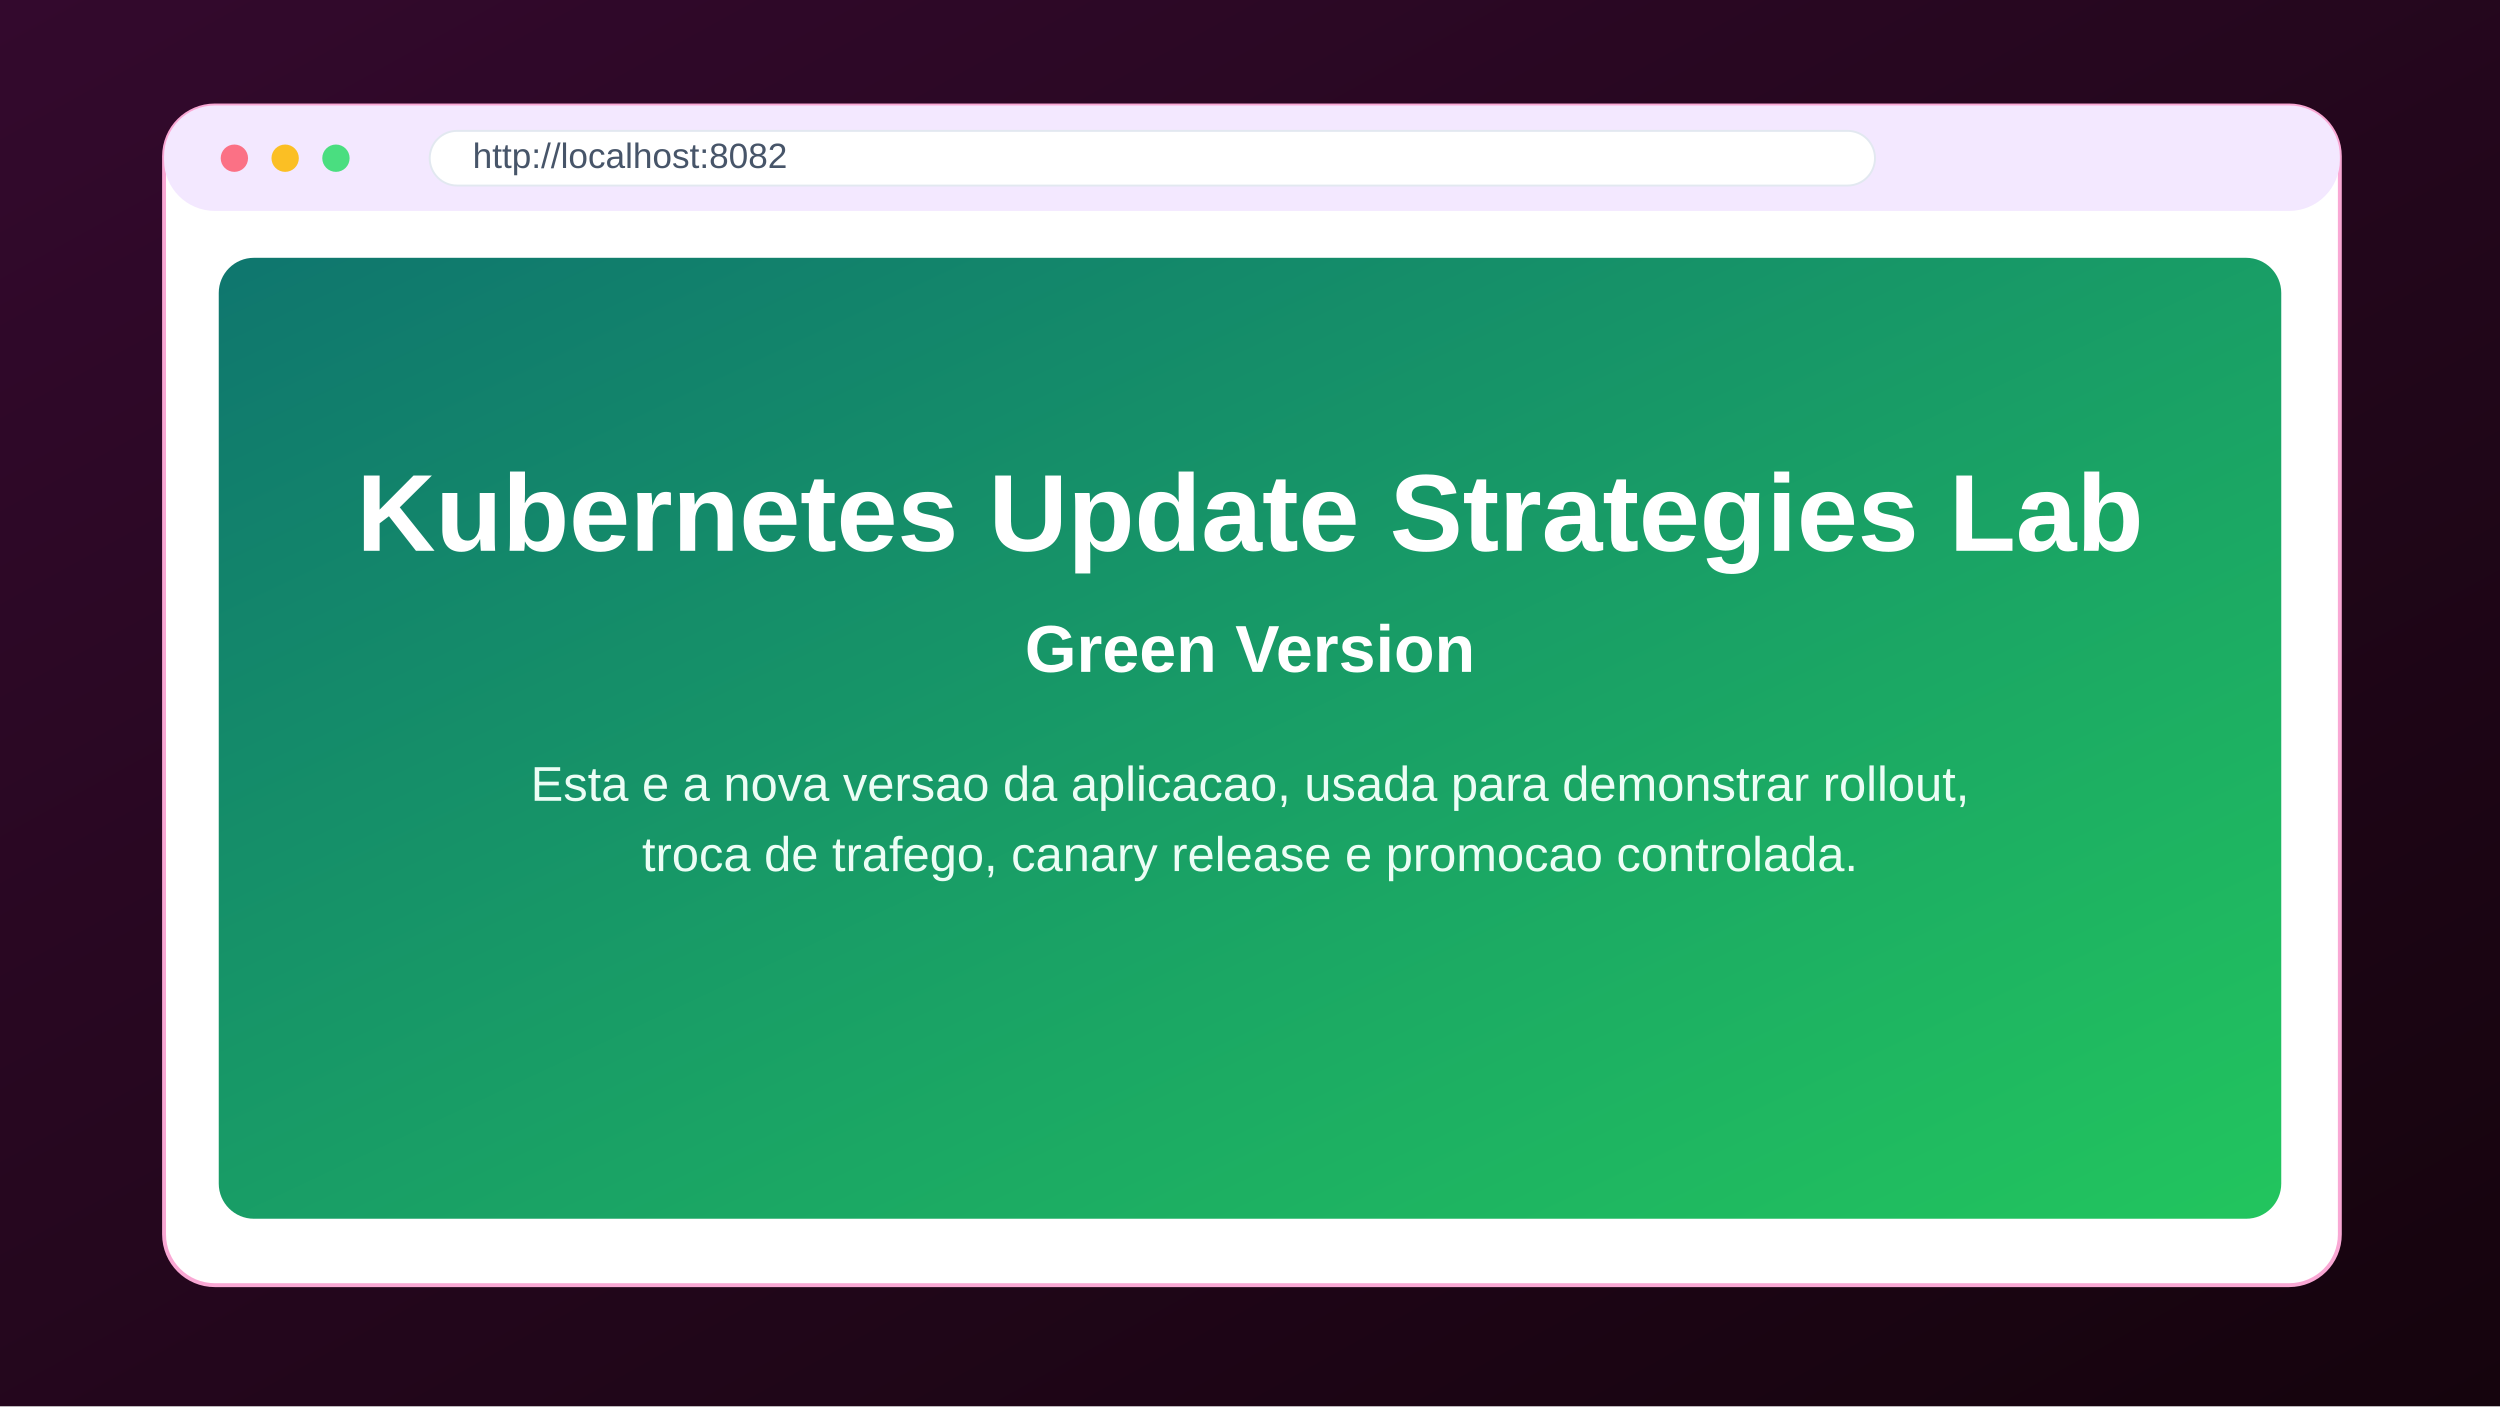
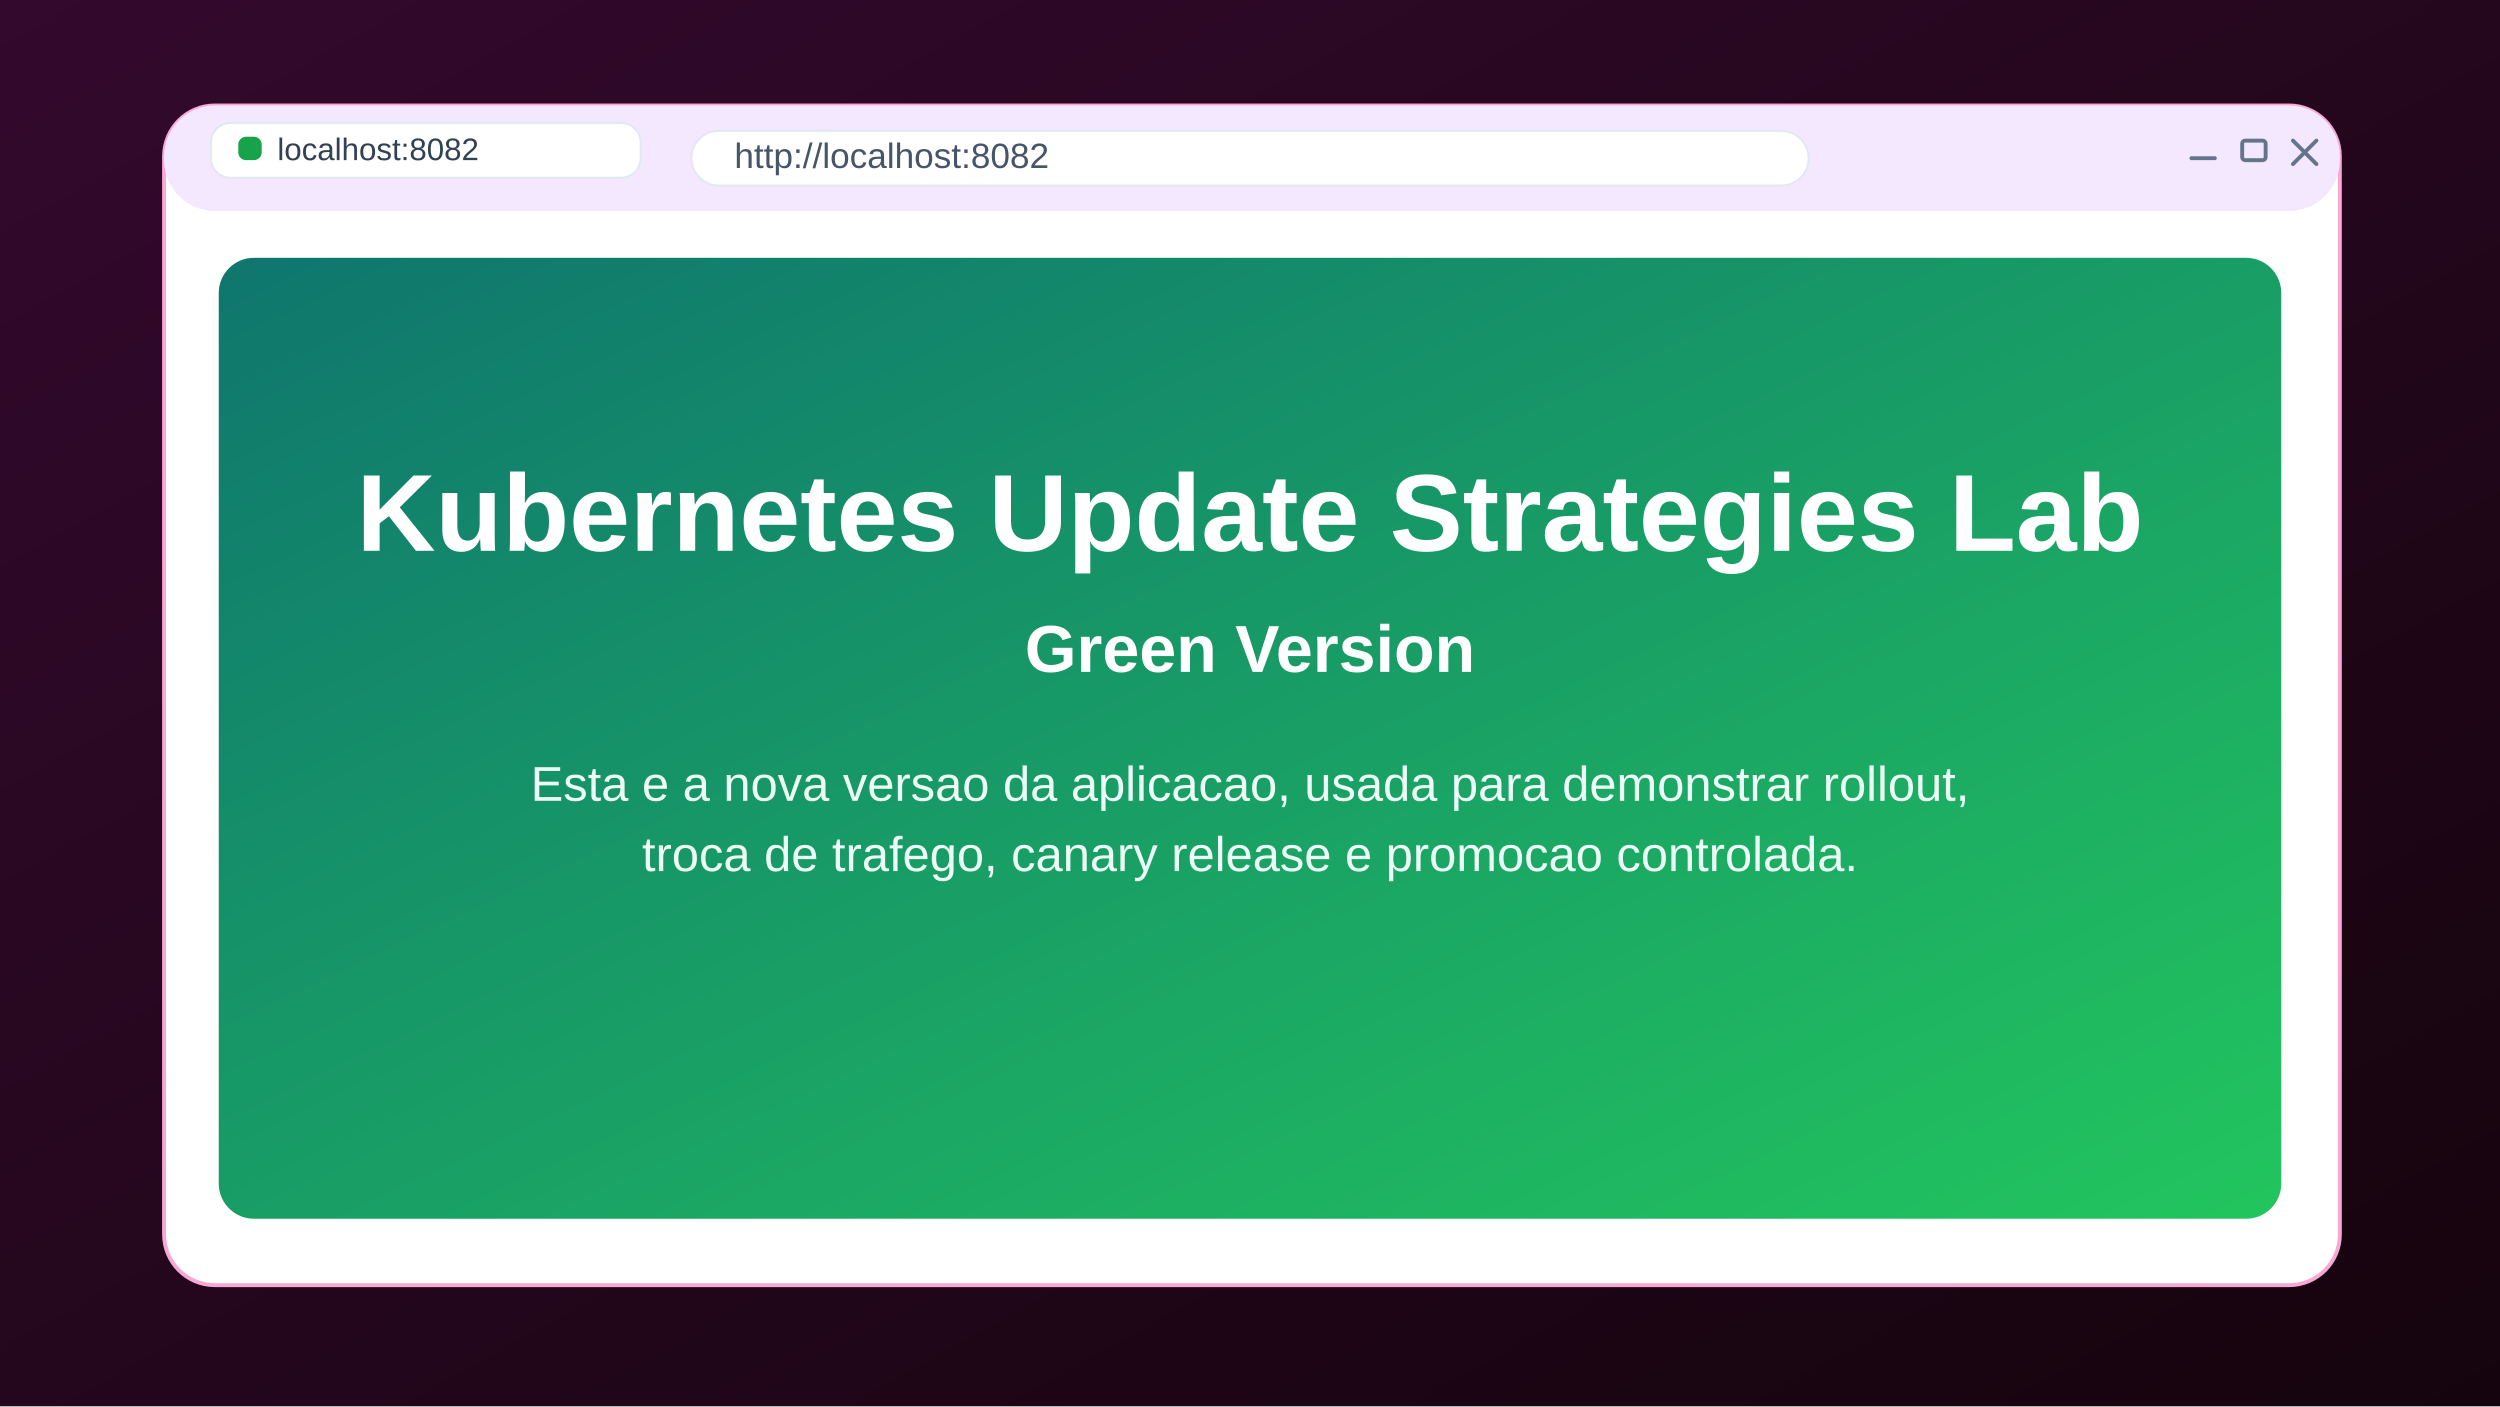
<svg xmlns="http://www.w3.org/2000/svg" width="1280" height="720" viewBox="0 0 1280 720" role="img" aria-labelledby="title desc">
  <defs>
    <linearGradient id="bg" x1="0" x2="1" y1="0" y2="1">
      <stop offset="0%" stop-color="#33092d" />
      <stop offset="100%" stop-color="#15040d" />
    </linearGradient>
    <linearGradient id="appbg" x1="0" x2="1" y1="0" y2="1">
      <stop offset="0%" stop-color="#0f766e" />
      <stop offset="100%" stop-color="#22c55e" />
    </linearGradient>
  </defs>
  <rect width="1280" height="720" fill="url(#bg)" />
  <rect x="94" y="66" width="1096" height="588" rx="28" fill="#000000" opacity="0.26" />
  <rect x="84" y="54" width="1114" height="604" rx="26" fill="#ffffff" stroke="#f9a8d4" stroke-width="2" />
  <rect x="84" y="54" width="1114" height="54" rx="26" fill="#f3e8ff" />
-   <circle cx="120" cy="81" r="7" fill="#fb7185" />
-   <circle cx="146" cy="81" r="7" fill="#fbbf24" />
-   <circle cx="172" cy="81" r="7" fill="#4ade80" />
-   <rect x="220" y="67" width="740" height="28" rx="14" fill="#ffffff" stroke="#e2e8f0" />
-   <text x="242" y="86" fill="#475569" font-family="Segoe UI, Arial, sans-serif" font-size="18">http://localhost:8082</text>
+   <rect x="108" y="63" width="220" height="28" rx="10" fill="#ffffff" stroke="#e2e8f0" />
+   <rect x="122" y="70" width="12" height="12" rx="4" fill="#16a34a" />
+   <text x="142" y="82" fill="#334155" font-family="Segoe UI, Arial, sans-serif" font-size="16">localhost:8082</text>
+   <rect x="354" y="67" width="572" height="28" rx="14" fill="#ffffff" stroke="#e2e8f0" />
+   <text x="376" y="86" fill="#475569" font-family="Segoe UI, Arial, sans-serif" font-size="18">http://localhost:8082</text>
+   <g stroke="#64748b" stroke-width="2" stroke-linecap="round" stroke-linejoin="round" fill="none">
+     <line x1="1122" y1="81" x2="1134" y2="81" />
+     <rect x="1148" y="72" width="12" height="10" rx="1.5" />
+     <path d="M1174 72 l12 12 M1186 72 l-12 12" />
+   </g>
  <rect x="112" y="132" width="1056" height="492" rx="18" fill="url(#appbg)" />
  <text x="640" y="282" text-anchor="middle" fill="#ffffff" font-family="Segoe UI, Arial, sans-serif" font-size="56" font-weight="700">Kubernetes Update Strategies Lab</text>
  <text x="640" y="344" text-anchor="middle" fill="#ffffff" font-family="Segoe UI, Arial, sans-serif" font-size="34" font-weight="600">Green Version</text>
  <text x="640" y="410" text-anchor="middle" fill="#ecfdf5" font-family="Segoe UI, Arial, sans-serif" font-size="25">Esta e a nova versao da aplicacao, usada para demonstrar rollout,</text>
  <text x="640" y="446" text-anchor="middle" fill="#ecfdf5" font-family="Segoe UI, Arial, sans-serif" font-size="25">troca de trafego, canary release e promocao controlada.</text>
</svg>
